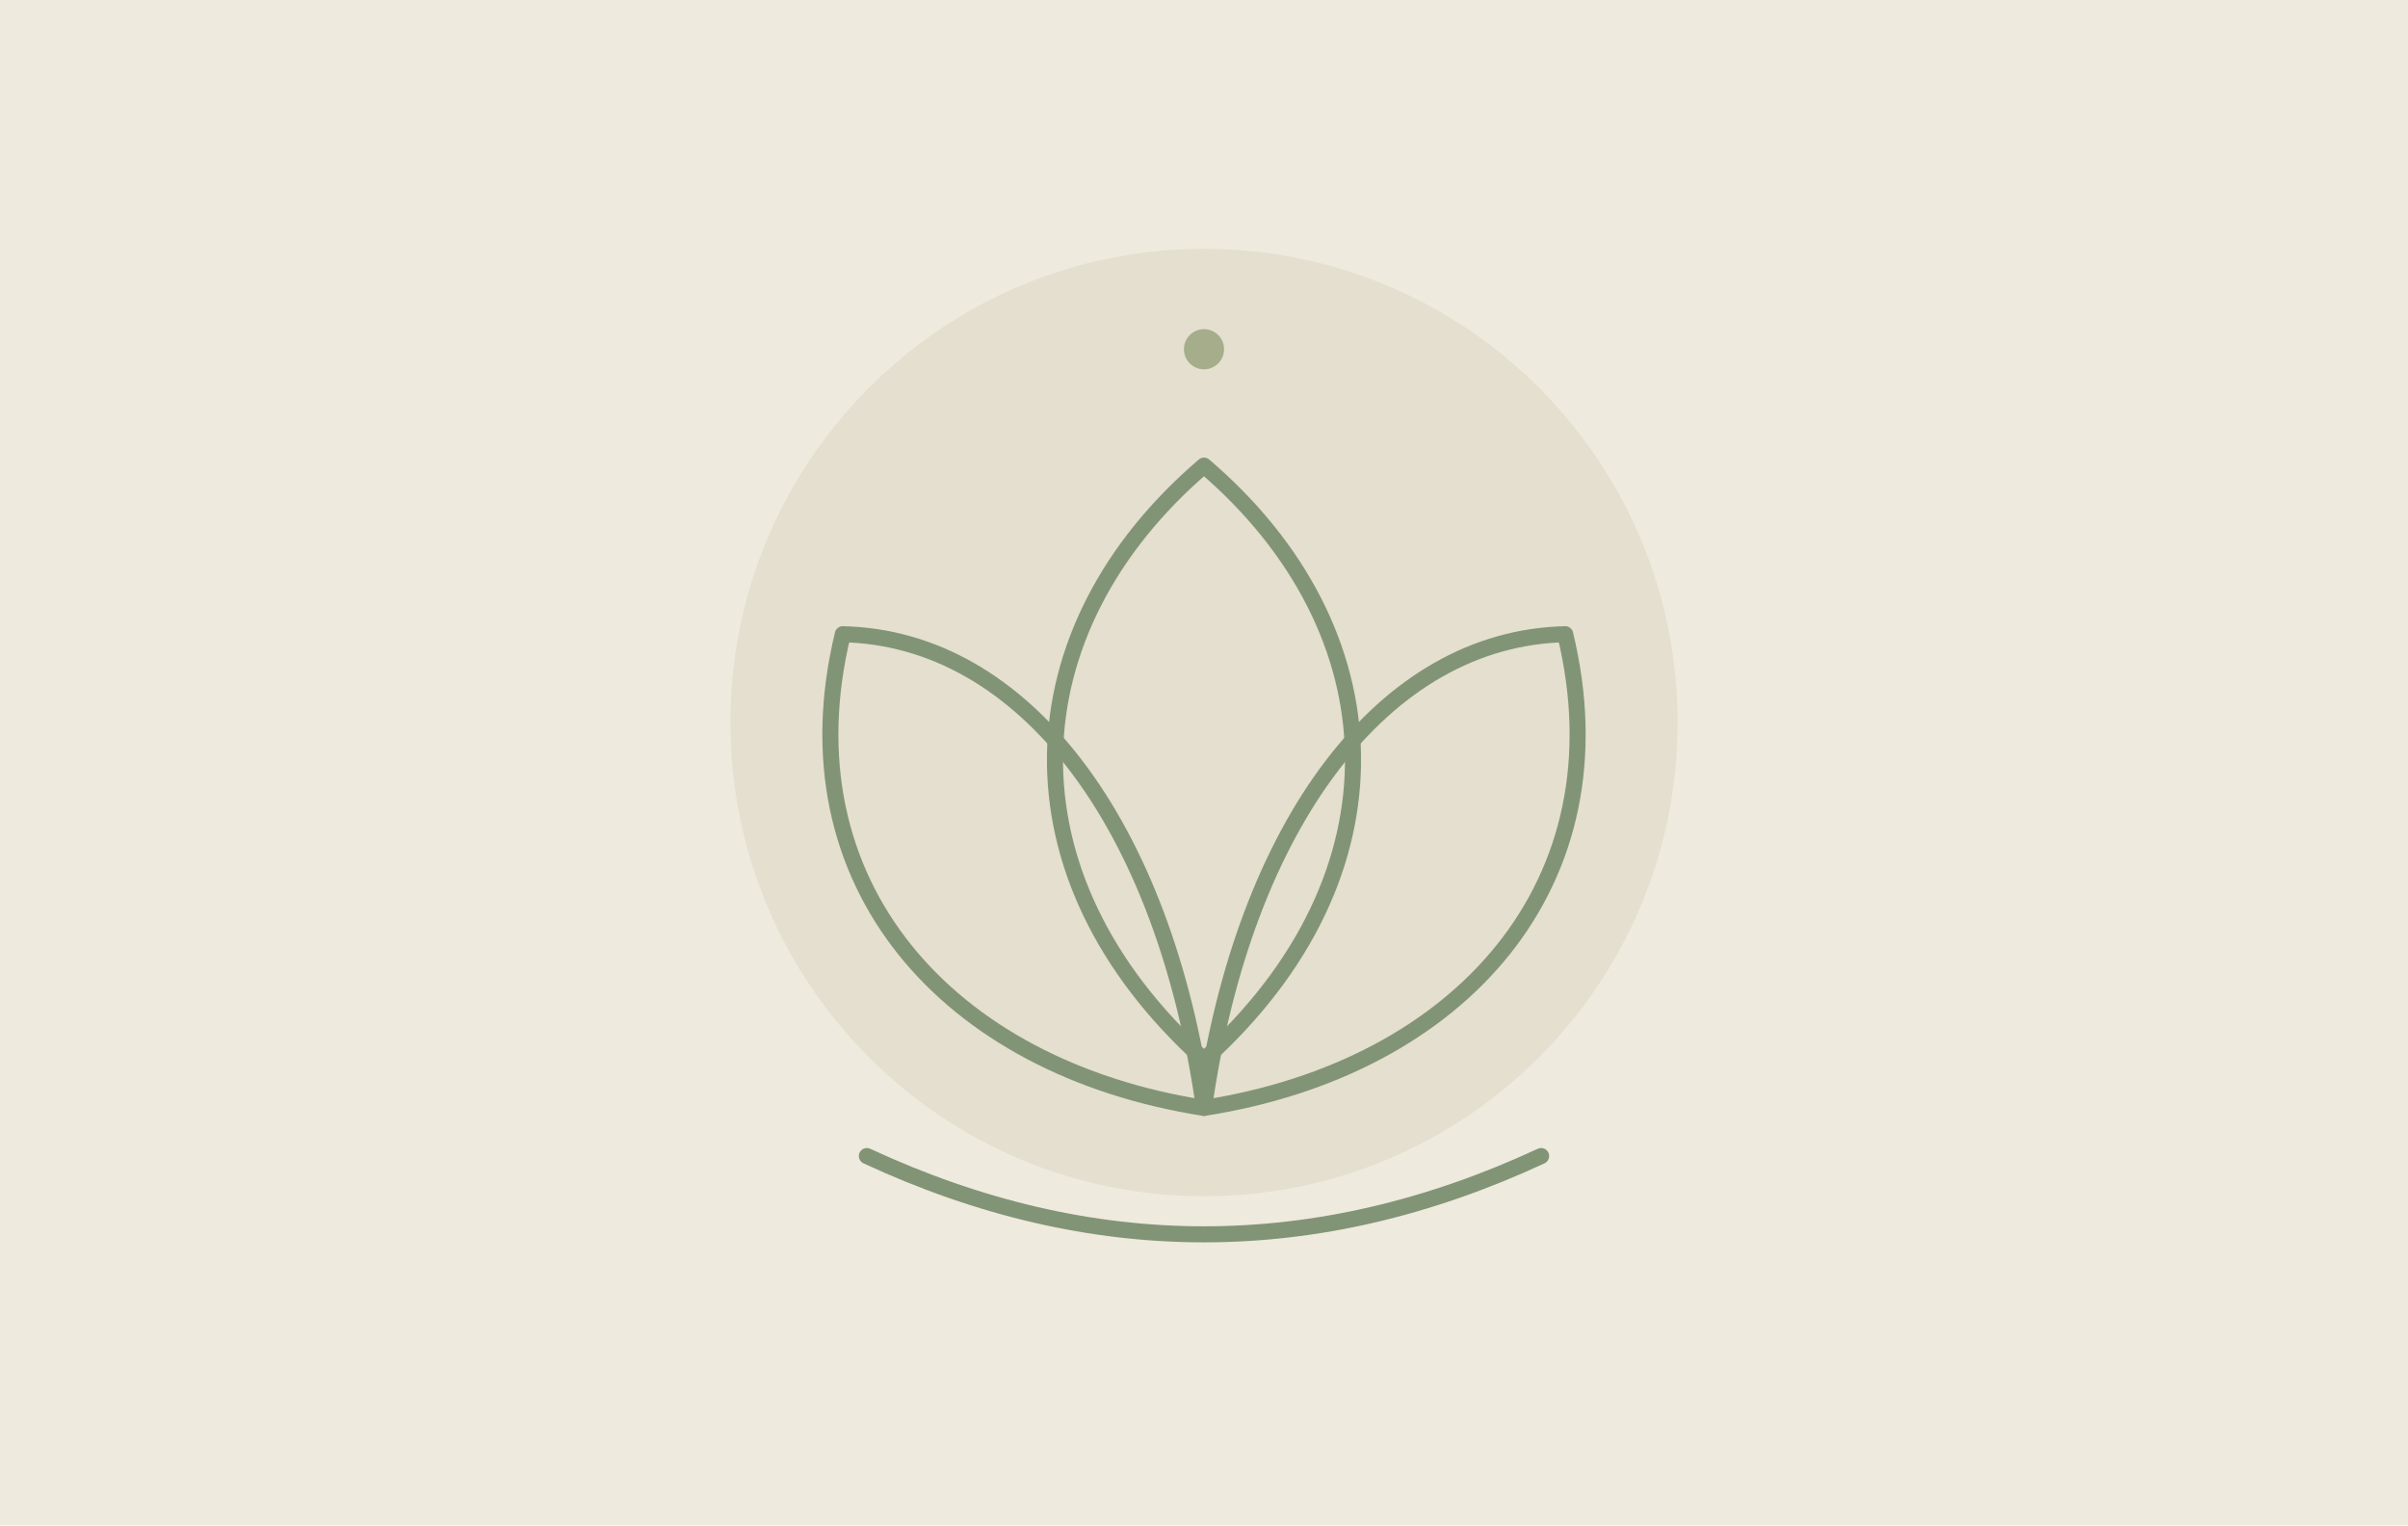
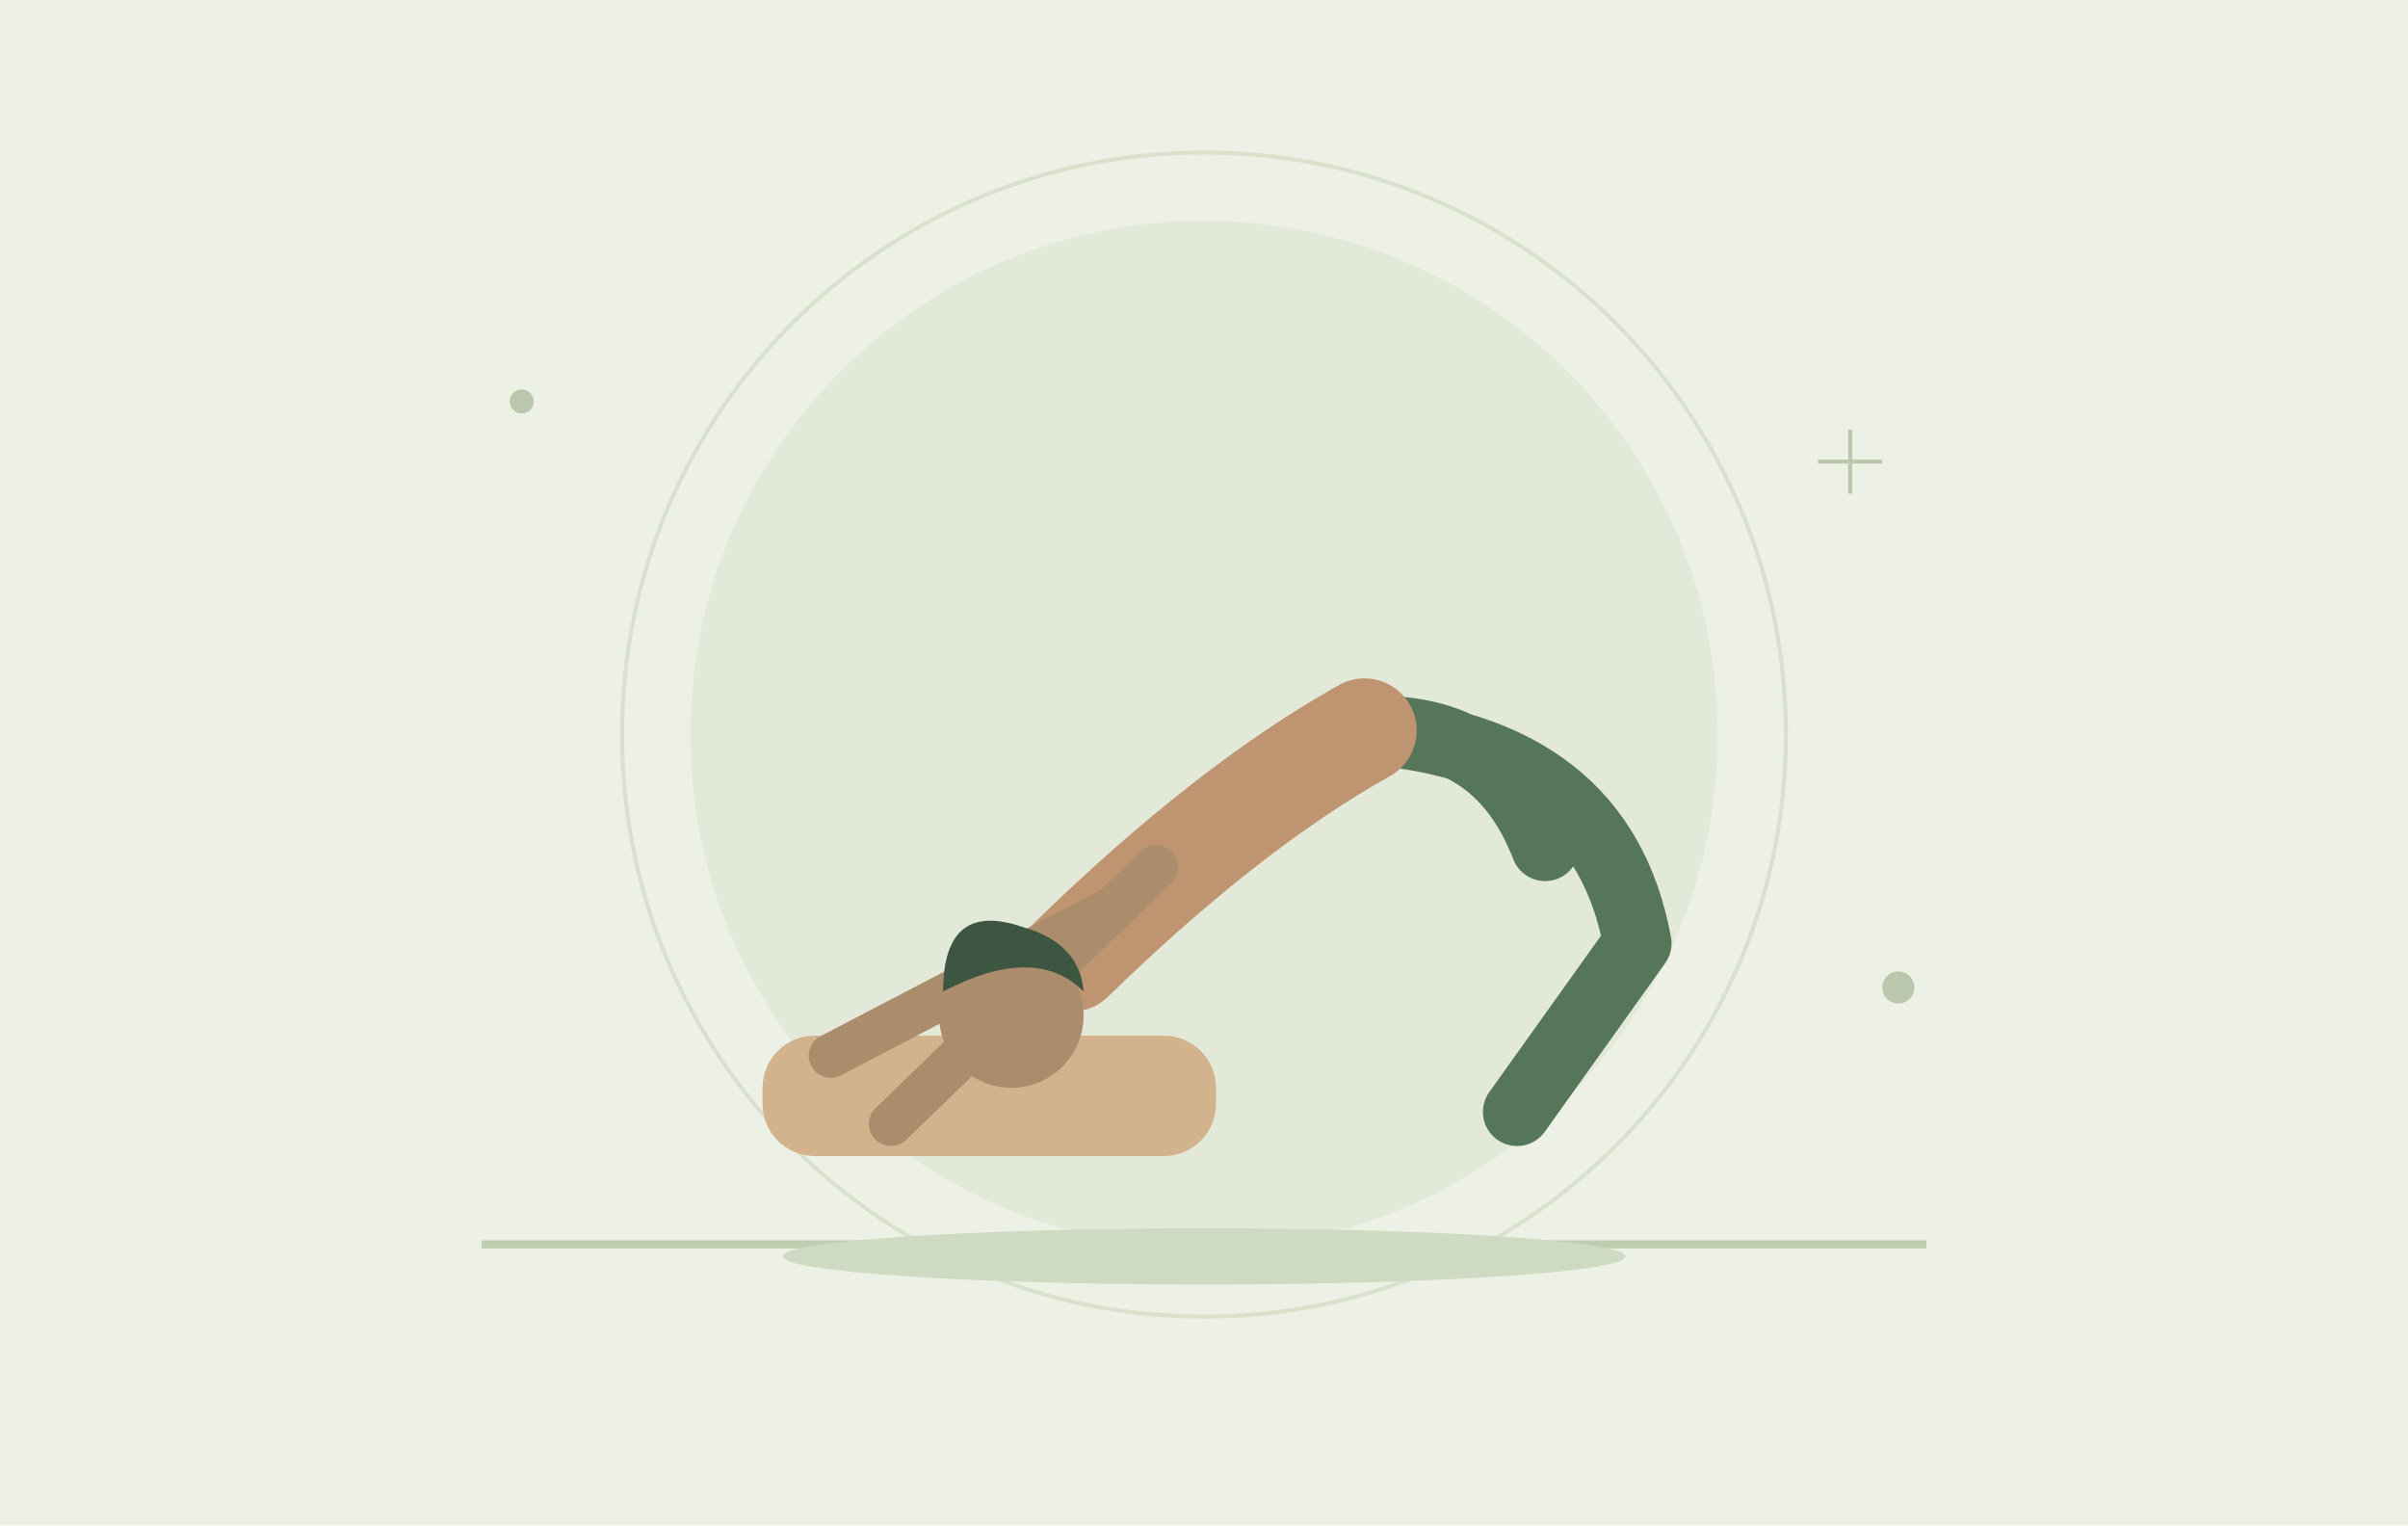
- <svg xmlns="http://www.w3.org/2000/svg" width="600" height="380" viewBox="0 0 600 380">
-   <rect width="600" height="380" fill="#eeeadd" />
-   <circle cx="300" cy="180" r="118" fill="#e4dfce" />
-   <g fill="none" stroke="#829476" stroke-linecap="round" stroke-linejoin="round" stroke-width="4">
-     <path d="M300 276c-64-10-105-56-90-118 45 1 80 47 90 118Z" />
-     <path d="M300 276c64-10 105-56 90-118-45 1-80 47-90 118Z" />
-     <path d="M300 264c-51-46-48-107 0-148 48 41 51 102 0 148Z" />
-     <path d="M216 288q84 39 168 0" />
+ <svg xmlns="http://www.w3.org/2000/svg" width="600" height="380" viewBox="0 0 600 380" role="img">
+   <rect width="600" height="380" fill="#edf0e5" />
+   <circle cx="300" cy="183" r="128" fill="#e3e9d8" />
+   <circle cx="300" cy="183" r="145" fill="none" stroke="#d9e1cd" />
+   <path d="M120 310h360" stroke="#becdb0" stroke-width="2" />
+   <ellipse cx="300" cy="313" rx="105" ry="7" fill="#cedac1" />
+   <rect x="190" y="258" width="113" height="30" rx="13" fill="#d3b38e" />
+   <g fill="none" stroke-linecap="round" stroke-linejoin="round">
+     <path d="M340 182Q399 186 408 235L378 277M340 182Q373 180 385 211" stroke="#56765a" stroke-width="17" />
+     <path d="M267 239Q306 201 340 182" stroke="#bf9471" stroke-width="26" />
+     <path d="M276 227L207 263M288 216L222 280" stroke="#ab8d6d" stroke-width="11" />
  </g>
-   <circle cx="300" cy="87" r="5" fill="#a5ad8b" />
+   <circle cx="252" cy="253" r="18" fill="#ab8d6d" />
+   <path d="M235 247q0-23 20-16 14 4 15 16-12-12-35 0" fill="#3d5641" />
+   <g fill="#98ac86" opacity=".6">
+     <circle cx="130" cy="100" r="3" />
+     <circle cx="473" cy="246" r="4" />
+     <path d="M453 115h16m-8-8v16" stroke="#98ac86" stroke-width="1" />
+   </g>
</svg>
